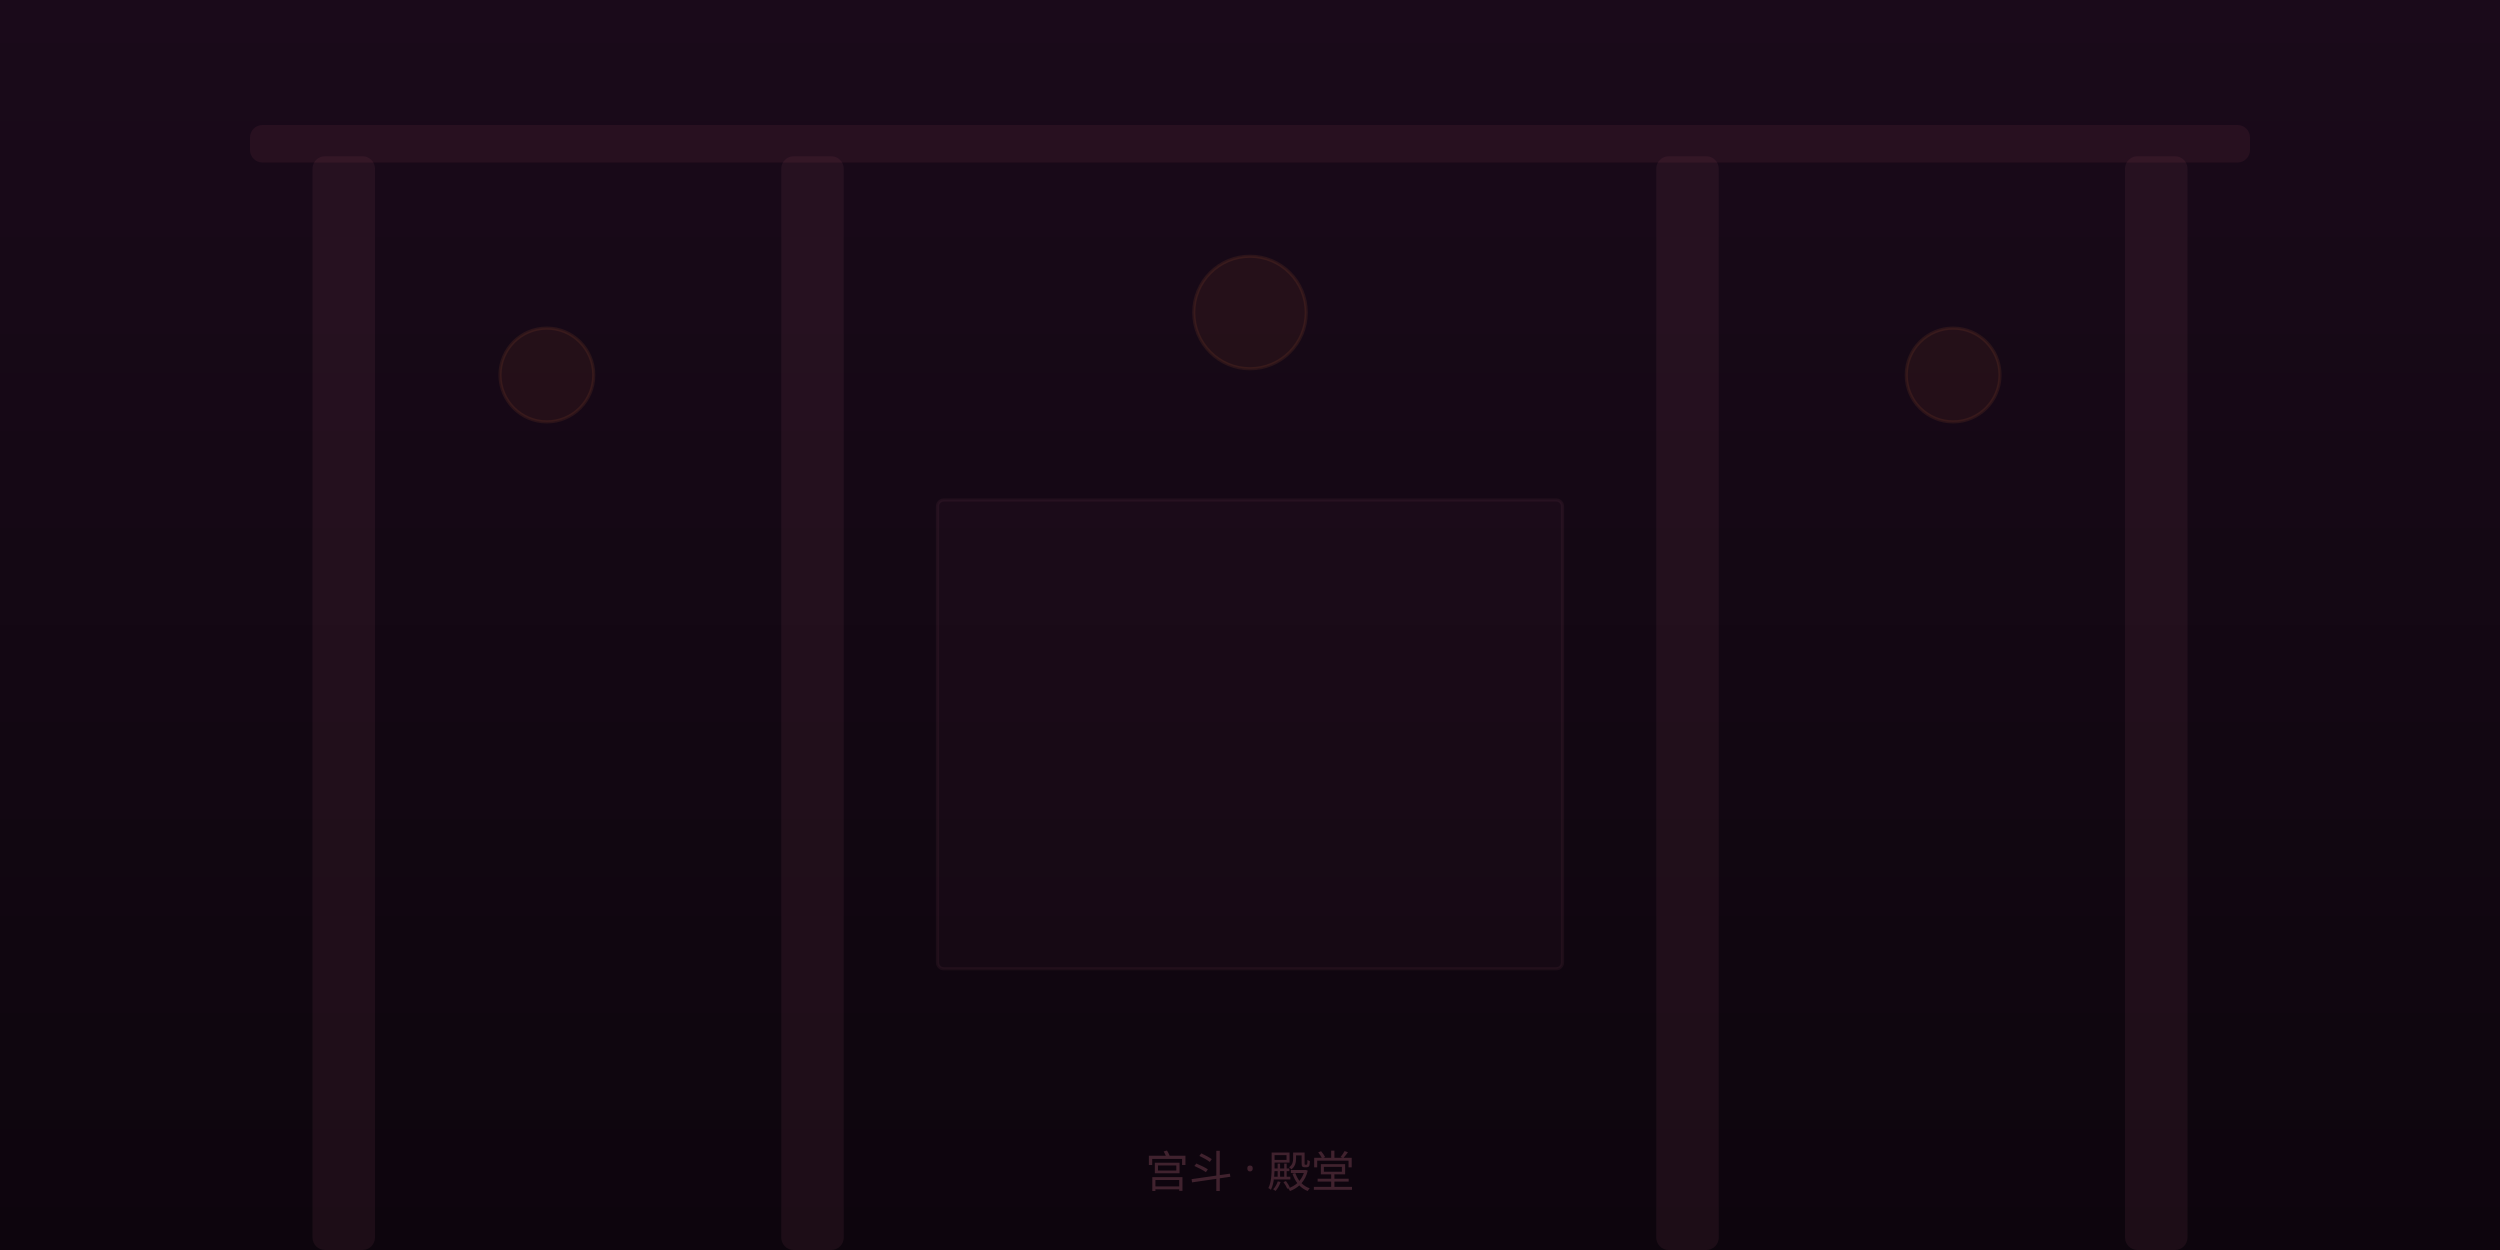
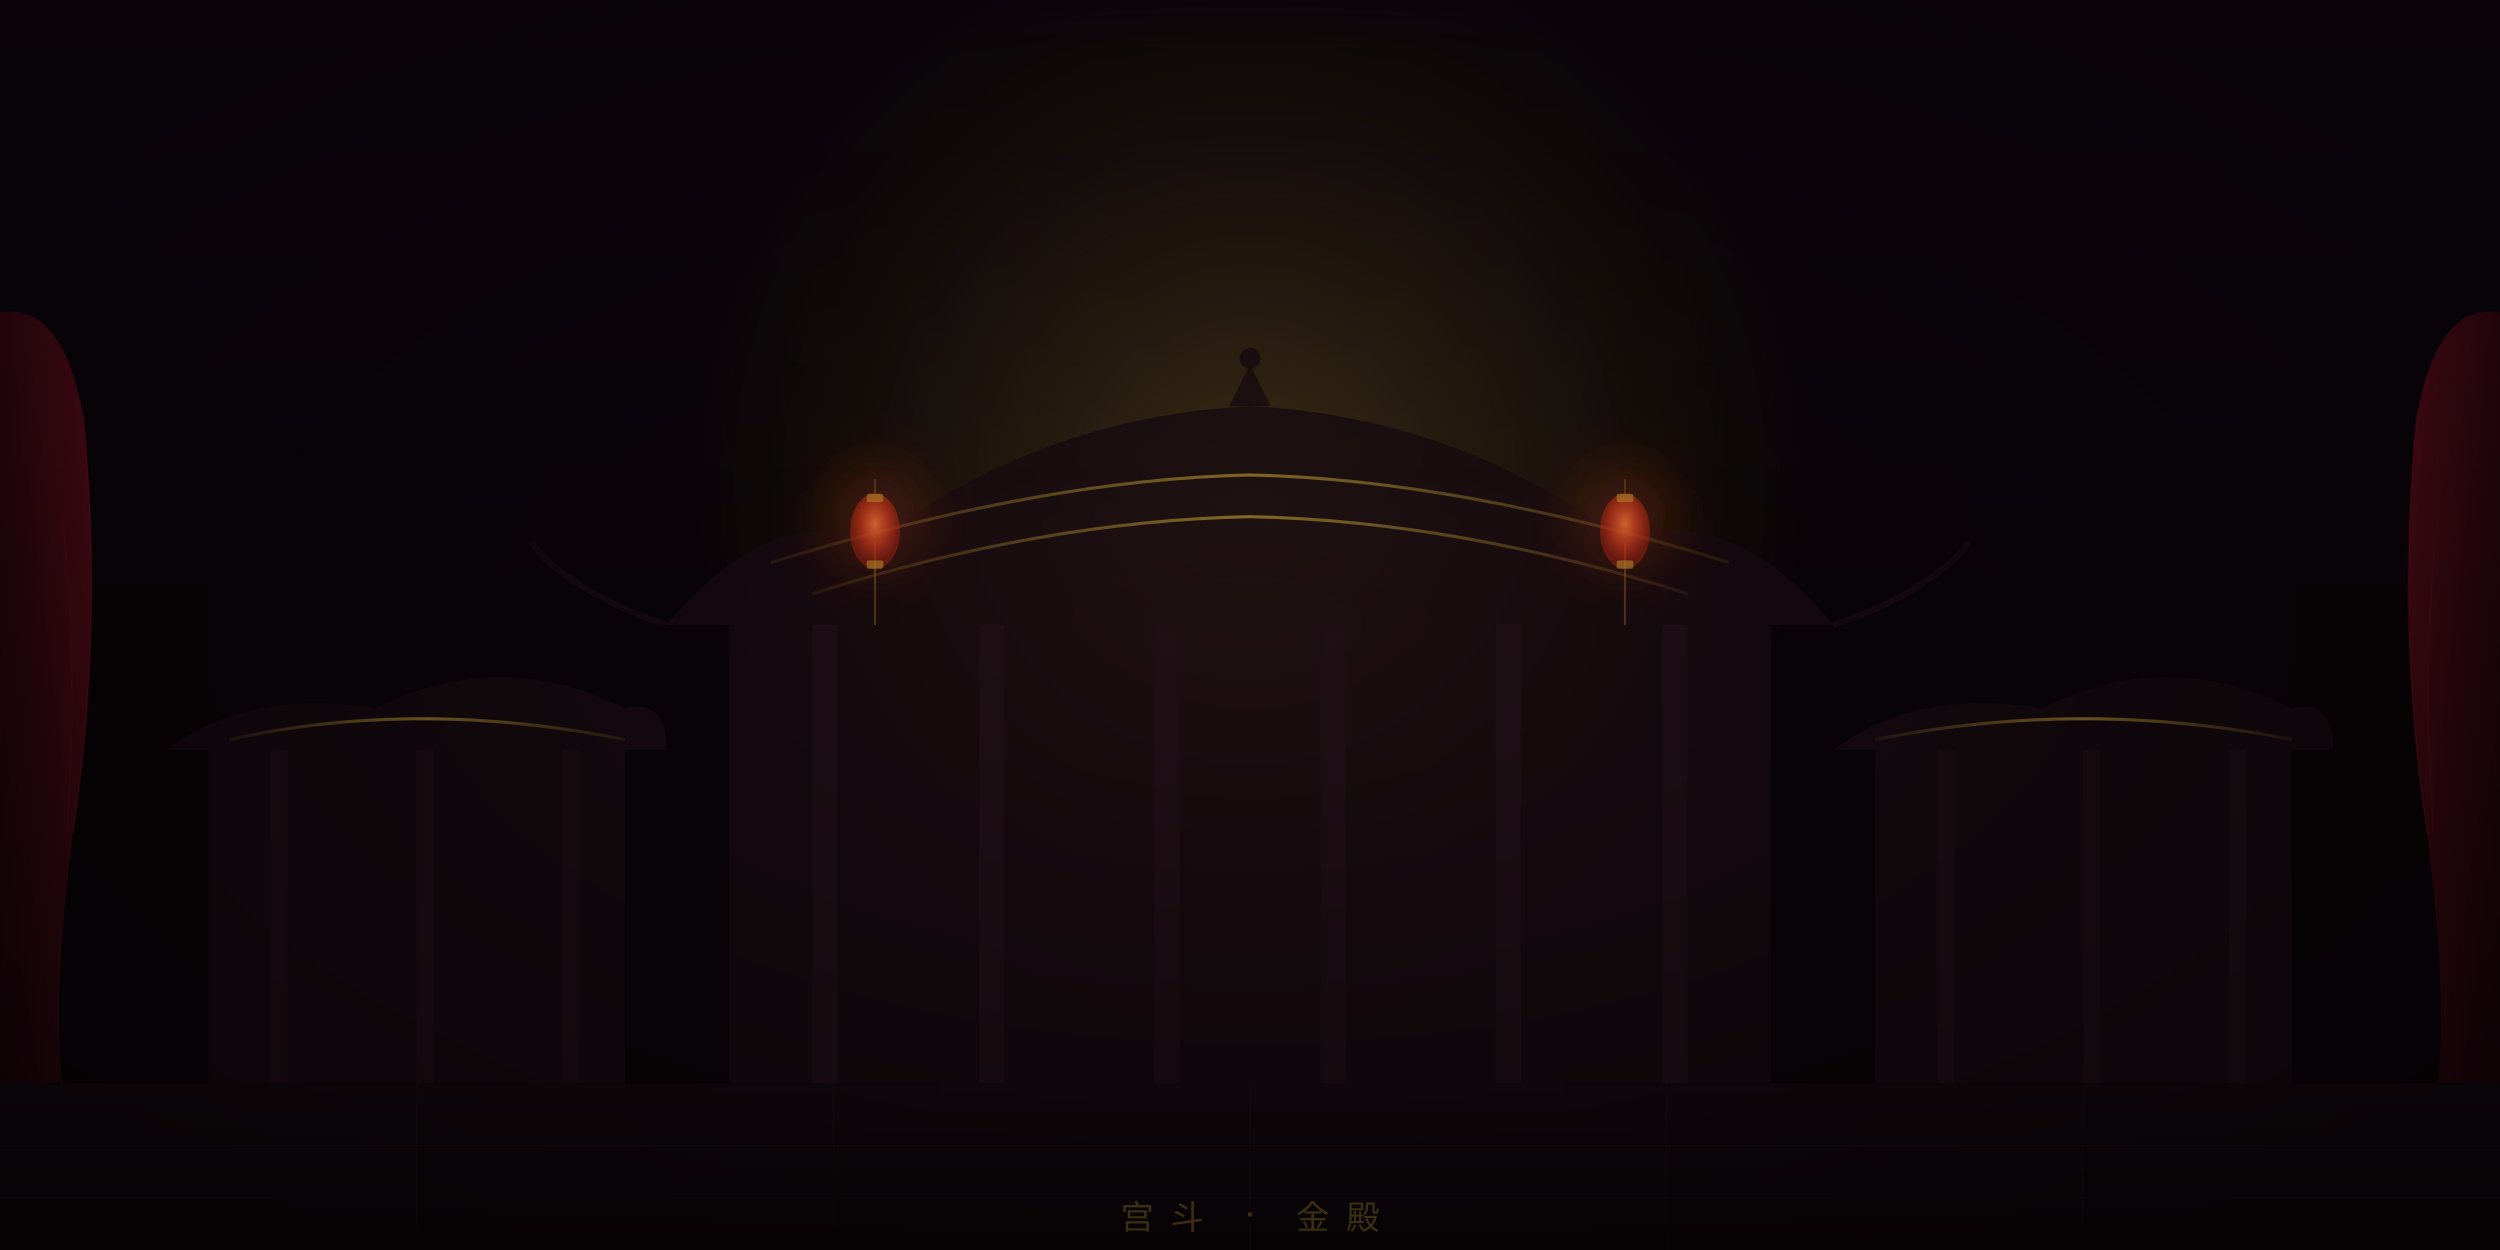
- <svg xmlns="http://www.w3.org/2000/svg" width="800" height="400" viewBox="0 0 800 400">
+ <svg xmlns="http://www.w3.org/2000/svg" width="1200" height="600" viewBox="0 0 1200 600">
  <defs>
-     <linearGradient id="bg" x1="0" y1="0" x2="0" y2="1">
-       <stop offset="0" stop-color="#1a0a1a" />
-       <stop offset="1" stop-color="#0d050d" />
+     <linearGradient id="sky-palace" x1="0" y1="0" x2="0" y2="1">
+       <stop offset="0" stop-color="#100610" />
+       <stop offset="0.5" stop-color="#0a0408" />
+       <stop offset="1" stop-color="#0a0408" />
    </linearGradient>
+     <radialGradient id="gold-radial" cx="0.5" cy="0.45" r="0.4">
+       <stop offset="0" stop-color="rgba(212,175,55,0.25)" />
+       <stop offset="0.5" stop-color="rgba(212,175,55,0.08)" />
+       <stop offset="1" stop-color="transparent" />
+     </radialGradient>
+     <radialGradient id="lantern-glow" cx="0.5" cy="0.4" r="0.5">
+       <stop offset="0" stop-color="rgba(255,100,50,0.6)" />
+       <stop offset="0.4" stop-color="rgba(255,80,30,0.25)" />
+       <stop offset="1" stop-color="transparent" />
+     </radialGradient>
+     <radialGradient id="lantern-body" cx="0.5" cy="0.4" r="0.5">
+       <stop offset="0" stop-color="rgba(255,120,60,0.9)" />
+       <stop offset="0.6" stop-color="rgba(220,60,30,0.7)" />
+       <stop offset="1" stop-color="rgba(180,40,20,0.5)" />
+     </radialGradient>
+     <linearGradient id="curtain-left" x1="1" y1="0" x2="0" y2="1">
+       <stop offset="0" stop-color="rgba(160,20,40,0.6)" />
+       <stop offset="0.5" stop-color="rgba(120,15,30,0.4)" />
+       <stop offset="1" stop-color="rgba(80,10,20,0.2)" />
+     </linearGradient>
+     <linearGradient id="curtain-right" x1="0" y1="0" x2="1" y2="1">
+       <stop offset="0" stop-color="rgba(160,20,40,0.6)" />
+       <stop offset="0.5" stop-color="rgba(120,15,30,0.4)" />
+       <stop offset="1" stop-color="rgba(80,10,20,0.2)" />
+     </linearGradient>
+     <linearGradient id="gold-line" x1="0" y1="0" x2="1" y2="0">
+       <stop offset="0" stop-color="rgba(212,175,55,0.1)" />
+       <stop offset="0.5" stop-color="rgba(212,175,55,0.6)" />
+       <stop offset="1" stop-color="rgba(212,175,55,0.1)" />
+     </linearGradient>
+     <linearGradient id="palace-ground" x1="0" y1="0" x2="0" y2="1">
+       <stop offset="0" stop-color="rgba(20,10,15,0.9)" />
+       <stop offset="1" stop-color="rgba(10,5,8,0.95)" />
+     </linearGradient>
+     <filter id="palace-blur" x="-50%" y="-50%" width="200%" height="200%">
+       <feGaussianBlur stdDeviation="12" />
+     </filter>
+     <filter id="lantern-blur" x="-100%" y="-100%" width="300%" height="300%">
+       <feGaussianBlur stdDeviation="15" />
+     </filter>
+     <radialGradient id="vignette-palace" cx="0.5" cy="0.5" r="0.6">
+       <stop offset="0" stop-color="transparent" />
+       <stop offset="1" stop-color="rgba(0,0,0,0.45)" />
+     </radialGradient>
  </defs>
-   <rect width="800" height="400" fill="url(#bg)" />
-   <rect x="100" y="50" width="20" height="350" fill="rgba(120,60,80,0.15)" rx="4" />
-   <rect x="250" y="50" width="20" height="350" fill="rgba(120,60,80,0.15)" rx="4" />
-   <rect x="530" y="50" width="20" height="350" fill="rgba(120,60,80,0.15)" rx="4" />
-   <rect x="680" y="50" width="20" height="350" fill="rgba(120,60,80,0.15)" rx="4" />
-   <rect x="80" y="40" width="640" height="12" fill="rgba(150,70,90,0.12)" rx="4" />
-   <circle cx="175" cy="120" r="15" fill="rgba(200,100,50,0.08)" stroke="rgba(200,100,50,0.12)" stroke-width="1" />
-   <circle cx="400" cy="100" r="18" fill="rgba(200,100,50,0.08)" stroke="rgba(200,100,50,0.12)" stroke-width="1" />
-   <circle cx="625" cy="120" r="15" fill="rgba(200,100,50,0.08)" stroke="rgba(200,100,50,0.12)" stroke-width="1" />
-   <rect x="300" y="160" width="200" height="150" fill="rgba(80,40,60,0.1)" rx="2" stroke="rgba(150,80,100,0.1)" stroke-width="1" />
-   <text x="400" y="380" text-anchor="middle" fill="rgba(180,100,120,0.3)" font-size="14" font-family="system-ui">宫斗 · 殿堂</text>
+   <rect width="1200" height="600" fill="url(#sky-palace)" />
+   <circle cx="600" cy="270" r="400" fill="url(#gold-radial)" filter="url(#palace-blur)" />
+   <g fill="rgba(25,12,18,0.8)">
+     <rect x="350" y="300" width="500" height="220" rx="2" />
+     <path d="M320 300 Q370 240 420 260 Q500 200 600 195 Q700 200 780 260 Q830 240 880 300Z" />
+     <path d="M590 195 L600 175 L610 195Z" />
+     <circle cx="600" cy="172" r="5" />
+     <path d="M320 300 Q290 290 270 275 Q260 268 255 260" stroke="rgba(25,12,18,0.8)" stroke-width="3" fill="none" />
+     <path d="M255 260 L250 258 L260 262Z" fill="rgba(212,175,55,0.5)" />
+     <path d="M880 300 Q910 290 930 275 Q940 268 945 260" stroke="rgba(25,12,18,0.8)" stroke-width="3" fill="none" />
+     <path d="M945 260 L950 258 L940 262Z" fill="rgba(212,175,55,0.5)" />
+     <rect x="390" y="300" width="12" height="220" fill="rgba(35,18,25,0.7)" />
+     <rect x="470" y="300" width="12" height="220" fill="rgba(35,18,25,0.7)" />
+     <rect x="554" y="300" width="12" height="220" fill="rgba(35,18,25,0.6)" />
+     <rect x="634" y="300" width="12" height="220" fill="rgba(35,18,25,0.6)" />
+     <rect x="718" y="300" width="12" height="220" fill="rgba(35,18,25,0.7)" />
+     <rect x="798" y="300" width="12" height="220" fill="rgba(35,18,25,0.7)" />
+     <rect x="100" y="360" width="200" height="160" />
+     <path d="M80 360 Q120 330 180 340 Q240 310 300 340 Q320 335 320 360Z" />
+     <rect x="130" y="360" width="8" height="160" fill="rgba(35,18,25,0.6)" />
+     <rect x="200" y="360" width="8" height="160" fill="rgba(35,18,25,0.6)" />
+     <rect x="270" y="360" width="8" height="160" fill="rgba(35,18,25,0.6)" />
+     <rect x="900" y="360" width="200" height="160" />
+     <path d="M880 360 Q920 330 980 340 Q1040 310 1100 340 Q1120 335 1120 360Z" />
+     <rect x="930" y="360" width="8" height="160" fill="rgba(35,18,25,0.6)" />
+     <rect x="1000" y="360" width="8" height="160" fill="rgba(35,18,25,0.6)" />
+     <rect x="1070" y="360" width="8" height="160" fill="rgba(35,18,25,0.6)" />
+     <path d="M450 520 L450 530 L440 540 L760 540 L750 530 L750 520Z" fill="rgba(30,15,22,0.6)" />
+   </g>
+   <g stroke="url(#gold-line)" stroke-width="1.5" fill="none">
+     <path d="M370 270 Q500 230 600 228 Q700 230 830 270" />
+     <path d="M390 285 Q500 250 600 248 Q700 250 810 285" />
+     <path d="M110 355 Q200 335 300 355" />
+     <path d="M900 355 Q1000 335 1100 355" />
+   </g>
+   <path d="M0 150 Q30 145 40 200 Q50 300 35 400 Q25 480 30 520 L0 520Z" fill="url(#curtain-left)" />
+   <path d="M40 200 Q50 300 35 400" stroke="rgba(180,30,50,0.15)" stroke-width="1" fill="none" />
+   <path d="M30 250 Q38 320 32 400" stroke="rgba(180,30,50,0.1)" stroke-width="0.8" fill="none" />
+   <path d="M1200 150 Q1170 145 1160 200 Q1150 300 1165 400 Q1175 480 1170 520 L1200 520Z" fill="url(#curtain-right)" />
+   <path d="M1160 200 Q1150 300 1165 400" stroke="rgba(180,30,50,0.15)" stroke-width="1" fill="none" />
+   <path d="M1170 250 Q1162 320 1168 400" stroke="rgba(180,30,50,0.1)" stroke-width="0.8" fill="none" />
+   <g>
+     <line x1="420" y1="260" x2="420" y2="300" stroke="rgba(180,120,40,0.4)" stroke-width="1" />
+     <circle cx="420" cy="255" r="35" fill="url(#lantern-glow)" filter="url(#lantern-blur)" />
+     <ellipse cx="420" cy="255" rx="12" ry="18" fill="url(#lantern-body)" />
+     <rect x="416" y="237" width="8" height="4" rx="1" fill="rgba(212,175,55,0.5)" />
+     <rect x="416" y="269" width="8" height="4" rx="1" fill="rgba(212,175,55,0.5)" />
+     <line x1="420" y1="237" x2="420" y2="230" stroke="rgba(180,120,40,0.4)" stroke-width="0.8" />
+   </g>
+   <g>
+     <line x1="780" y1="260" x2="780" y2="300" stroke="rgba(180,120,40,0.4)" stroke-width="1" />
+     <circle cx="780" cy="255" r="35" fill="url(#lantern-glow)" filter="url(#lantern-blur)" />
+     <ellipse cx="780" cy="255" rx="12" ry="18" fill="url(#lantern-body)" />
+     <rect x="776" y="237" width="8" height="4" rx="1" fill="rgba(212,175,55,0.5)" />
+     <rect x="776" y="269" width="8" height="4" rx="1" fill="rgba(212,175,55,0.5)" />
+     <line x1="780" y1="237" x2="780" y2="230" stroke="rgba(180,120,40,0.4)" stroke-width="0.8" />
+   </g>
+   <rect x="0" y="520" width="1200" height="80" fill="url(#palace-ground)" />
+   <g stroke="rgba(212,175,55,0.04)" stroke-width="0.5" fill="none">
+     <line x1="200" y1="520" x2="200" y2="600" />
+     <line x1="400" y1="520" x2="400" y2="600" />
+     <line x1="600" y1="520" x2="600" y2="600" />
+     <line x1="800" y1="520" x2="800" y2="600" />
+     <line x1="1000" y1="520" x2="1000" y2="600" />
+     <line x1="0" y1="550" x2="1200" y2="550" />
+     <line x1="0" y1="575" x2="1200" y2="575" />
+   </g>
+   <rect width="1200" height="600" fill="url(#vignette-palace)" />
+   <text x="600" y="590" text-anchor="middle" fill="rgba(212,175,55,0.25)" font-size="16" font-family="system-ui, serif" letter-spacing="8">宫斗 · 金殿</text>
</svg>
